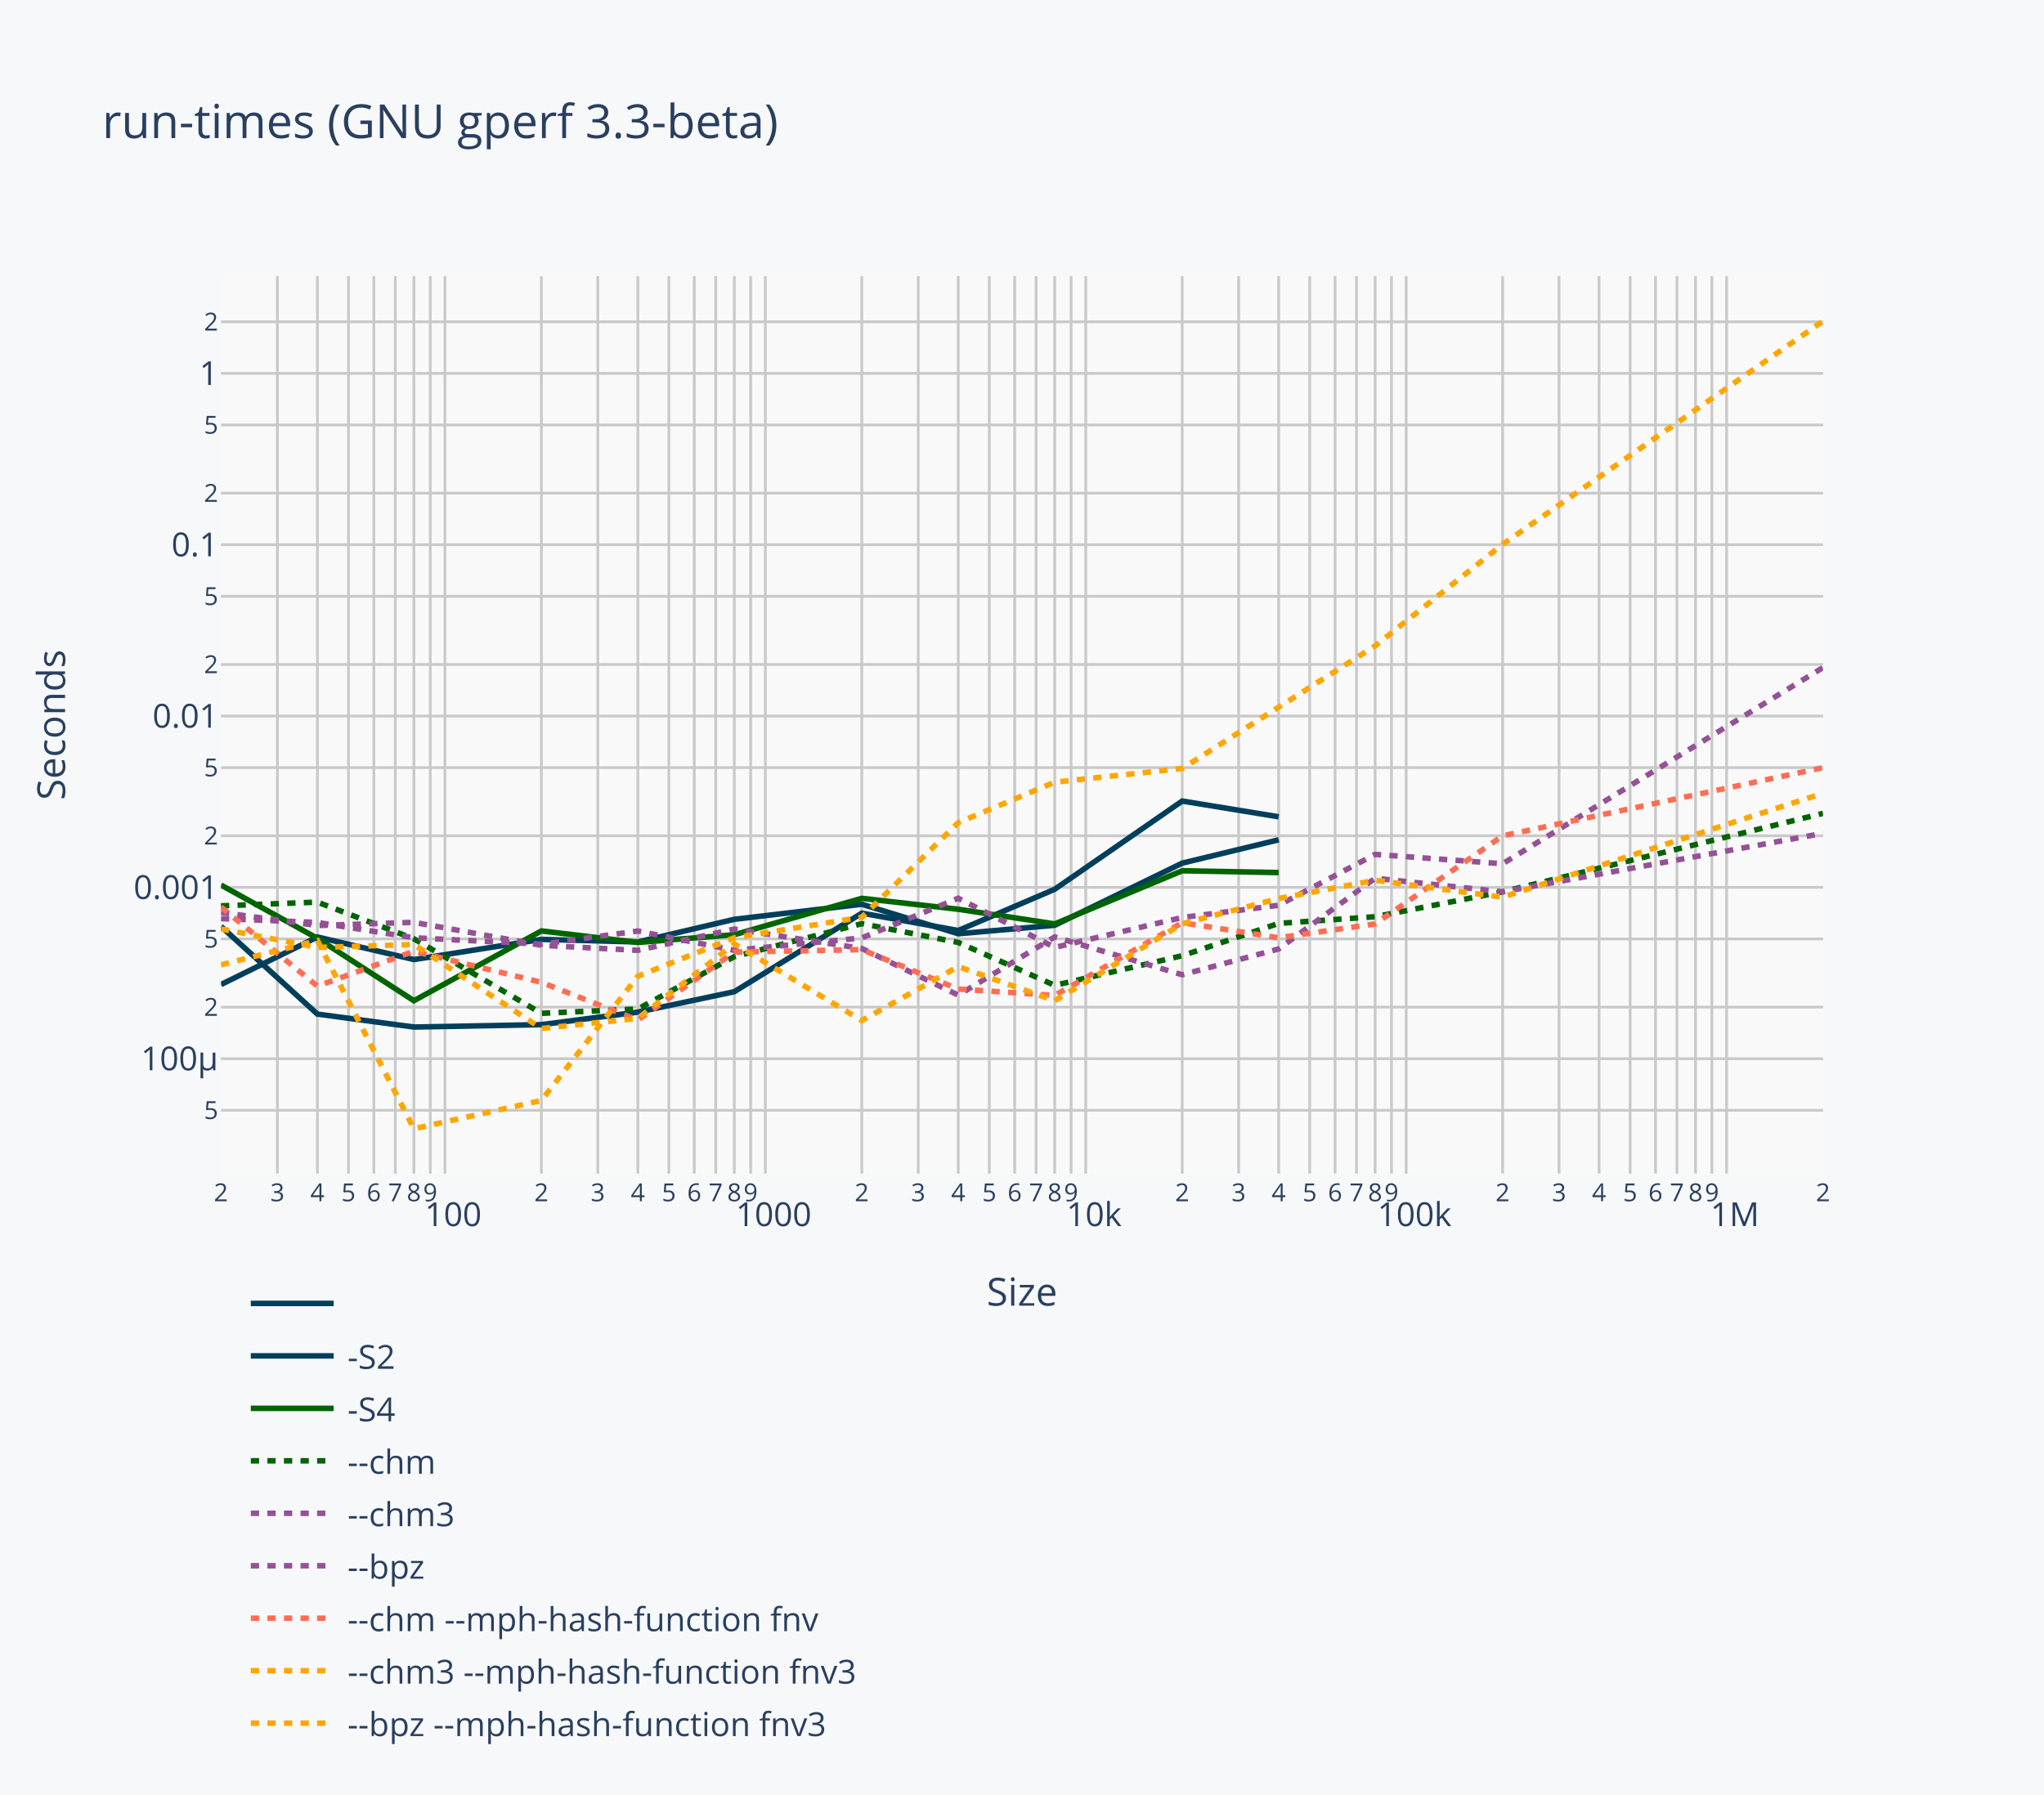
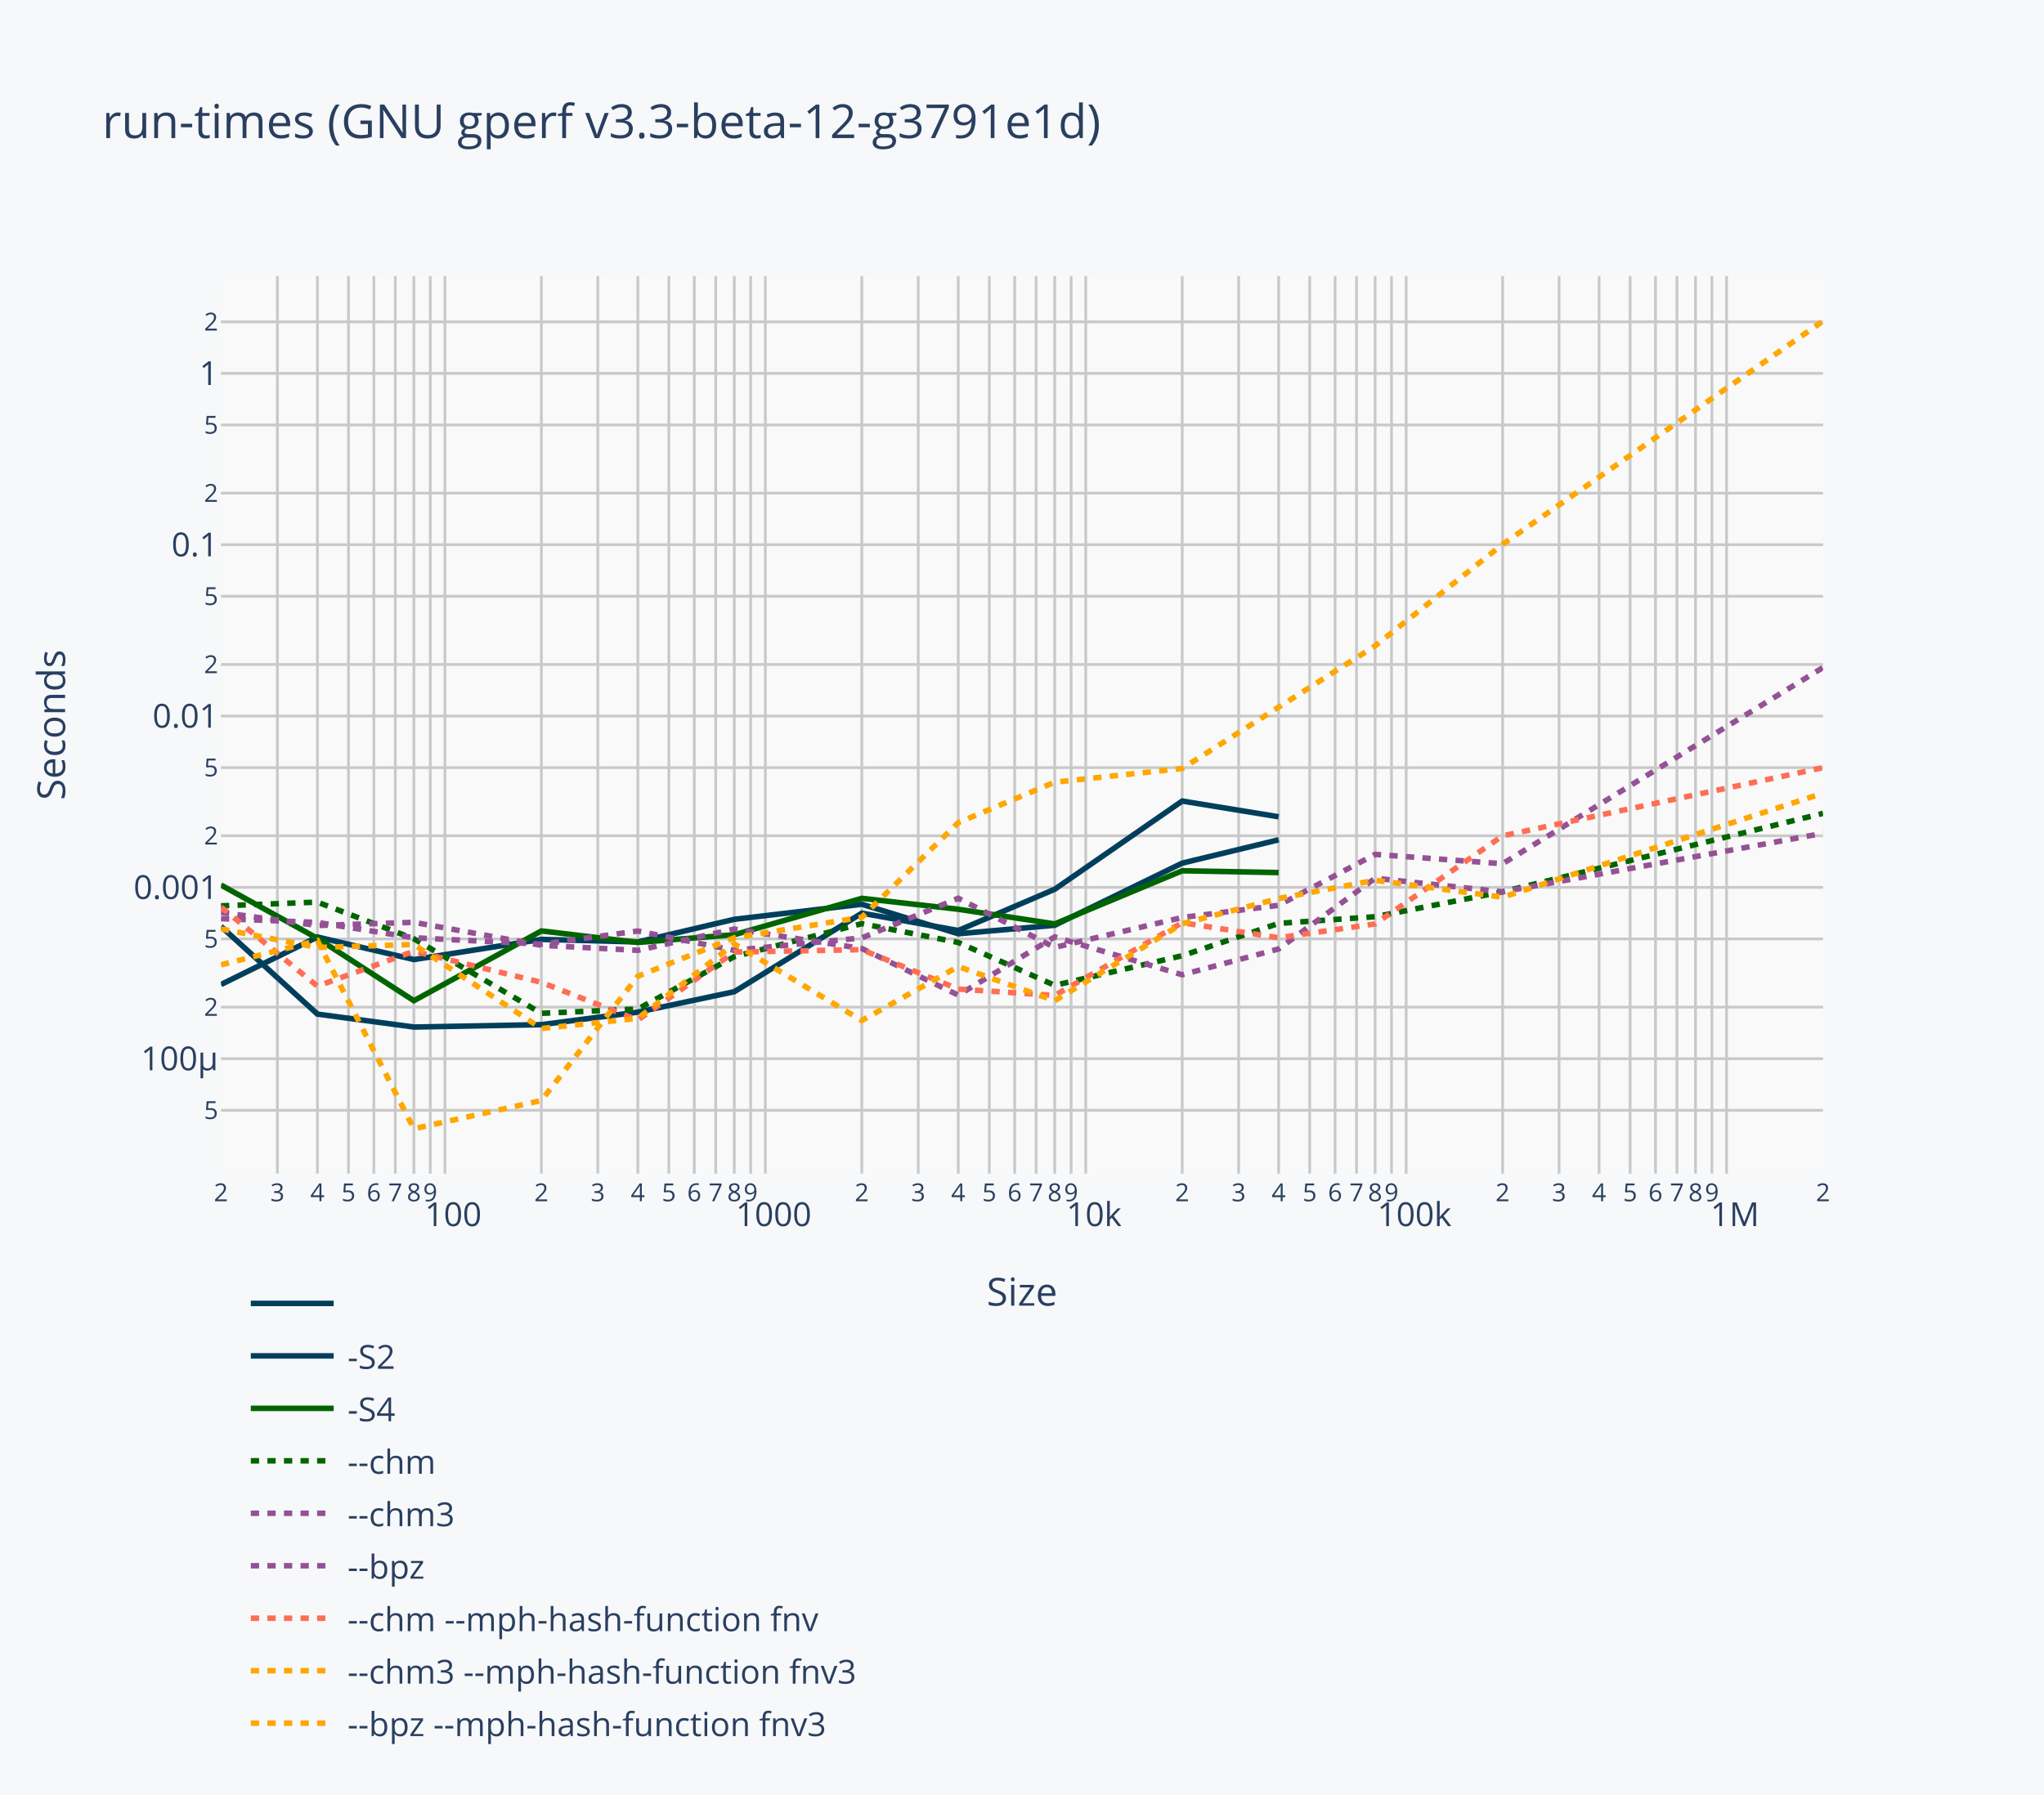
<svg xmlns="http://www.w3.org/2000/svg" class="main-svg" width="740" height="650" style="" viewBox="0 0 740 650">
  <rect x="0" y="0" width="740" height="650" style="fill: rgb(246, 248, 250); fill-opacity: 1;" />
-   <defs id="defs-1e4bac">
+   <defs id="defs-80cc2e">
    <g class="clips">
-       <clipPath id="clip1e4bacxyplot" class="plotclip">
+       <clipPath id="clip80cc2exyplot" class="plotclip">
        <rect width="580" height="325" />
      </clipPath>
-       <clipPath class="axesclip" id="clip1e4bacx">
+       <clipPath class="axesclip" id="clip80cc2ex">
        <rect x="80" y="0" width="580" height="650" />
      </clipPath>
-       <clipPath class="axesclip" id="clip1e4bacy">
+       <clipPath class="axesclip" id="clip80cc2ey">
        <rect x="0" y="100" width="740" height="325" />
      </clipPath>
-       <clipPath class="axesclip" id="clip1e4bacxy">
+       <clipPath class="axesclip" id="clip80cc2exy">
        <rect x="80" y="100" width="580" height="325" />
      </clipPath>
    </g>
    <g class="gradients" />
    <g class="patterns" />
  </defs>
  <g class="bglayer">
    <rect class="bg" x="80" y="100" width="580" height="325" style="fill: rgb(249, 249, 249); fill-opacity: 1; stroke-width: 0;" />
  </g>
  <g class="layer-below">
    <g class="imagelayer" />
    <g class="shapelayer" />
  </g>
  <g class="cartesianlayer">
    <g class="subplot xy">
      <g class="layer-subplot">
        <g class="shapelayer" />
        <g class="imagelayer" />
      </g>
      <g class="gridlayer">
        <g class="x">
          <path class="xgrid crisp" transform="translate(100.43,0)" d="M0,100v325" style="stroke: rgb(201, 201, 201); stroke-opacity: 1; stroke-width: 1px;" />
          <path class="xgrid crisp" transform="translate(114.92,0)" d="M0,100v325" style="stroke: rgb(201, 201, 201); stroke-opacity: 1; stroke-width: 1px;" />
          <path class="xgrid crisp" transform="translate(126.16,0)" d="M0,100v325" style="stroke: rgb(201, 201, 201); stroke-opacity: 1; stroke-width: 1px;" />
          <path class="xgrid crisp" transform="translate(135.35,0)" d="M0,100v325" style="stroke: rgb(201, 201, 201); stroke-opacity: 1; stroke-width: 1px;" />
          <path class="xgrid crisp" transform="translate(143.11,0)" d="M0,100v325" style="stroke: rgb(201, 201, 201); stroke-opacity: 1; stroke-width: 1px;" />
          <path class="xgrid crisp" transform="translate(149.84,0)" d="M0,100v325" style="stroke: rgb(201, 201, 201); stroke-opacity: 1; stroke-width: 1px;" />
          <path class="xgrid crisp" transform="translate(155.77,0)" d="M0,100v325" style="stroke: rgb(201, 201, 201); stroke-opacity: 1; stroke-width: 1px;" />
          <path class="xgrid crisp" transform="translate(161.08,0)" d="M0,100v325" style="stroke: rgb(201, 201, 201); stroke-opacity: 1; stroke-width: 1px;" />
          <path class="xgrid crisp" transform="translate(196,0)" d="M0,100v325" style="stroke: rgb(201, 201, 201); stroke-opacity: 1; stroke-width: 1px;" />
          <path class="xgrid crisp" transform="translate(216.43,0)" d="M0,100v325" style="stroke: rgb(201, 201, 201); stroke-opacity: 1; stroke-width: 1px;" />
          <path class="xgrid crisp" transform="translate(230.92,0)" d="M0,100v325" style="stroke: rgb(201, 201, 201); stroke-opacity: 1; stroke-width: 1px;" />
          <path class="xgrid crisp" transform="translate(242.16,0)" d="M0,100v325" style="stroke: rgb(201, 201, 201); stroke-opacity: 1; stroke-width: 1px;" />
          <path class="xgrid crisp" transform="translate(251.35,0)" d="M0,100v325" style="stroke: rgb(201, 201, 201); stroke-opacity: 1; stroke-width: 1px;" />
          <path class="xgrid crisp" transform="translate(259.11,0)" d="M0,100v325" style="stroke: rgb(201, 201, 201); stroke-opacity: 1; stroke-width: 1px;" />
          <path class="xgrid crisp" transform="translate(265.84,0)" d="M0,100v325" style="stroke: rgb(201, 201, 201); stroke-opacity: 1; stroke-width: 1px;" />
          <path class="xgrid crisp" transform="translate(271.77,0)" d="M0,100v325" style="stroke: rgb(201, 201, 201); stroke-opacity: 1; stroke-width: 1px;" />
          <path class="xgrid crisp" transform="translate(277.08,0)" d="M0,100v325" style="stroke: rgb(201, 201, 201); stroke-opacity: 1; stroke-width: 1px;" />
          <path class="xgrid crisp" transform="translate(312,0)" d="M0,100v325" style="stroke: rgb(201, 201, 201); stroke-opacity: 1; stroke-width: 1px;" />
          <path class="xgrid crisp" transform="translate(332.43,0)" d="M0,100v325" style="stroke: rgb(201, 201, 201); stroke-opacity: 1; stroke-width: 1px;" />
          <path class="xgrid crisp" transform="translate(346.92,0)" d="M0,100v325" style="stroke: rgb(201, 201, 201); stroke-opacity: 1; stroke-width: 1px;" />
          <path class="xgrid crisp" transform="translate(358.16,0)" d="M0,100v325" style="stroke: rgb(201, 201, 201); stroke-opacity: 1; stroke-width: 1px;" />
          <path class="xgrid crisp" transform="translate(367.35,0)" d="M0,100v325" style="stroke: rgb(201, 201, 201); stroke-opacity: 1; stroke-width: 1px;" />
          <path class="xgrid crisp" transform="translate(375.11,0)" d="M0,100v325" style="stroke: rgb(201, 201, 201); stroke-opacity: 1; stroke-width: 1px;" />
          <path class="xgrid crisp" transform="translate(381.84,0)" d="M0,100v325" style="stroke: rgb(201, 201, 201); stroke-opacity: 1; stroke-width: 1px;" />
          <path class="xgrid crisp" transform="translate(387.77,0)" d="M0,100v325" style="stroke: rgb(201, 201, 201); stroke-opacity: 1; stroke-width: 1px;" />
          <path class="xgrid crisp" transform="translate(393.08,0)" d="M0,100v325" style="stroke: rgb(201, 201, 201); stroke-opacity: 1; stroke-width: 1px;" />
          <path class="xgrid crisp" transform="translate(428,0)" d="M0,100v325" style="stroke: rgb(201, 201, 201); stroke-opacity: 1; stroke-width: 1px;" />
          <path class="xgrid crisp" transform="translate(448.43,0)" d="M0,100v325" style="stroke: rgb(201, 201, 201); stroke-opacity: 1; stroke-width: 1px;" />
          <path class="xgrid crisp" transform="translate(462.92,0)" d="M0,100v325" style="stroke: rgb(201, 201, 201); stroke-opacity: 1; stroke-width: 1px;" />
          <path class="xgrid crisp" transform="translate(474.16,0)" d="M0,100v325" style="stroke: rgb(201, 201, 201); stroke-opacity: 1; stroke-width: 1px;" />
          <path class="xgrid crisp" transform="translate(483.35,0)" d="M0,100v325" style="stroke: rgb(201, 201, 201); stroke-opacity: 1; stroke-width: 1px;" />
          <path class="xgrid crisp" transform="translate(491.11,0)" d="M0,100v325" style="stroke: rgb(201, 201, 201); stroke-opacity: 1; stroke-width: 1px;" />
          <path class="xgrid crisp" transform="translate(497.84,0)" d="M0,100v325" style="stroke: rgb(201, 201, 201); stroke-opacity: 1; stroke-width: 1px;" />
          <path class="xgrid crisp" transform="translate(503.77,0)" d="M0,100v325" style="stroke: rgb(201, 201, 201); stroke-opacity: 1; stroke-width: 1px;" />
          <path class="xgrid crisp" transform="translate(509.08,0)" d="M0,100v325" style="stroke: rgb(201, 201, 201); stroke-opacity: 1; stroke-width: 1px;" />
          <path class="xgrid crisp" transform="translate(544,0)" d="M0,100v325" style="stroke: rgb(201, 201, 201); stroke-opacity: 1; stroke-width: 1px;" />
          <path class="xgrid crisp" transform="translate(564.43,0)" d="M0,100v325" style="stroke: rgb(201, 201, 201); stroke-opacity: 1; stroke-width: 1px;" />
          <path class="xgrid crisp" transform="translate(578.92,0)" d="M0,100v325" style="stroke: rgb(201, 201, 201); stroke-opacity: 1; stroke-width: 1px;" />
          <path class="xgrid crisp" transform="translate(590.16,0)" d="M0,100v325" style="stroke: rgb(201, 201, 201); stroke-opacity: 1; stroke-width: 1px;" />
          <path class="xgrid crisp" transform="translate(599.35,0)" d="M0,100v325" style="stroke: rgb(201, 201, 201); stroke-opacity: 1; stroke-width: 1px;" />
          <path class="xgrid crisp" transform="translate(607.11,0)" d="M0,100v325" style="stroke: rgb(201, 201, 201); stroke-opacity: 1; stroke-width: 1px;" />
          <path class="xgrid crisp" transform="translate(613.84,0)" d="M0,100v325" style="stroke: rgb(201, 201, 201); stroke-opacity: 1; stroke-width: 1px;" />
          <path class="xgrid crisp" transform="translate(619.77,0)" d="M0,100v325" style="stroke: rgb(201, 201, 201); stroke-opacity: 1; stroke-width: 1px;" />
          <path class="xgrid crisp" transform="translate(625.08,0)" d="M0,100v325" style="stroke: rgb(201, 201, 201); stroke-opacity: 1; stroke-width: 1px;" />
        </g>
        <g class="y">
          <path class="ygrid crisp" transform="translate(0,402.06)" d="M80,0h580" style="stroke: rgb(201, 201, 201); stroke-opacity: 1; stroke-width: 1px;" />
          <path class="ygrid crisp" transform="translate(0,383.38)" d="M80,0h580" style="stroke: rgb(201, 201, 201); stroke-opacity: 1; stroke-width: 1px;" />
          <path class="ygrid crisp" transform="translate(0,364.7)" d="M80,0h580" style="stroke: rgb(201, 201, 201); stroke-opacity: 1; stroke-width: 1px;" />
          <path class="ygrid crisp" transform="translate(0,340.01)" d="M80,0h580" style="stroke: rgb(201, 201, 201); stroke-opacity: 1; stroke-width: 1px;" />
          <path class="ygrid crisp" transform="translate(0,321.34)" d="M80,0h580" style="stroke: rgb(201, 201, 201); stroke-opacity: 1; stroke-width: 1px;" />
          <path class="ygrid crisp" transform="translate(0,302.66)" d="M80,0h580" style="stroke: rgb(201, 201, 201); stroke-opacity: 1; stroke-width: 1px;" />
          <path class="ygrid crisp" transform="translate(0,277.97)" d="M80,0h580" style="stroke: rgb(201, 201, 201); stroke-opacity: 1; stroke-width: 1px;" />
          <path class="ygrid crisp" transform="translate(0,259.3)" d="M80,0h580" style="stroke: rgb(201, 201, 201); stroke-opacity: 1; stroke-width: 1px;" />
          <path class="ygrid crisp" transform="translate(0,240.62)" d="M80,0h580" style="stroke: rgb(201, 201, 201); stroke-opacity: 1; stroke-width: 1px;" />
          <path class="ygrid crisp" transform="translate(0,215.93)" d="M80,0h580" style="stroke: rgb(201, 201, 201); stroke-opacity: 1; stroke-width: 1px;" />
          <path class="ygrid crisp" transform="translate(0,197.25)" d="M80,0h580" style="stroke: rgb(201, 201, 201); stroke-opacity: 1; stroke-width: 1px;" />
          <path class="ygrid crisp" transform="translate(0,178.58)" d="M80,0h580" style="stroke: rgb(201, 201, 201); stroke-opacity: 1; stroke-width: 1px;" />
          <path class="ygrid crisp" transform="translate(0,153.89)" d="M80,0h580" style="stroke: rgb(201, 201, 201); stroke-opacity: 1; stroke-width: 1px;" />
          <path class="ygrid crisp" transform="translate(0,135.21)" d="M80,0h580" style="stroke: rgb(201, 201, 201); stroke-opacity: 1; stroke-width: 1px;" />
          <path class="ygrid crisp" transform="translate(0,116.54)" d="M80,0h580" style="stroke: rgb(201, 201, 201); stroke-opacity: 1; stroke-width: 1px;" />
        </g>
      </g>
      <g class="zerolinelayer" />
      <path class="xlines-below" />
      <path class="ylines-below" />
      <g class="overlines-below" />
      <g class="xaxislayer-below" />
      <g class="yaxislayer-below" />
      <g class="overaxes-below" />
-       <g class="plot" transform="translate(80,100)" clip-path="url(#clip1e4bacxyplot)">
+       <g class="plot" transform="translate(80,100)" clip-path="url(#clip80cc2exyplot)">
        <g class="scatterlayer mlayer">
-           <g class="trace scatter tracef12c63" style="stroke-miterlimit: 2; opacity: 1;">
+           <g class="trace scatter trace2a43d2" style="stroke-miterlimit: 2; opacity: 1;">
            <g class="fills" />
            <g class="errorbars" />
            <g class="lines">
              <path class="js-line" d="M0,235.46L34.92,267.24L69.84,271.92L116,271.05L150.92,266.51L185.84,259.12L232,230.68L266.92,236.96L301.84,222.02L348,190.08L382.92,195.78" style="vector-effect: non-scaling-stroke; fill: none; stroke: rgb(0, 63, 92); stroke-opacity: 1; stroke-width: 2px; opacity: 1;" />
            </g>
            <g class="points" />
            <g class="text" />
          </g>
-           <g class="trace scatter traceb7f8bc" style="stroke-miterlimit: 2; opacity: 1;">
+           <g class="trace scatter trace3eb317" style="stroke-miterlimit: 2; opacity: 1;">
            <g class="fills" />
            <g class="errorbars" />
            <g class="lines">
              <path class="js-line" d="M0,256.52L34.92,239.32L69.84,247.48L116,240.18L150.92,241.11L185.84,232.9L232,227.45L266.92,238.14L301.84,235.06L348,212.56L382.92,204.11" style="vector-effect: non-scaling-stroke; fill: none; stroke: rgb(0, 63, 92); stroke-opacity: 1; stroke-width: 2px; opacity: 1;" />
            </g>
            <g class="points" />
            <g class="text" />
          </g>
-           <g class="trace scatter tracec28a4d" style="stroke-miterlimit: 2; opacity: 1;">
+           <g class="trace scatter tracee6a338" style="stroke-miterlimit: 2; opacity: 1;">
            <g class="fills" />
            <g class="errorbars" />
            <g class="lines">
              <path class="js-line" d="M0,220.49L34.92,239.8L69.84,262.38L116,237.11L150.92,241.28L185.84,238.49L232,225.31L266.92,229.27L301.84,234.57L348,215.33L382.92,215.98" style="vector-effect: non-scaling-stroke; fill: none; stroke: rgb(0, 100, 0); stroke-opacity: 1; stroke-width: 2px; opacity: 1;" />
            </g>
            <g class="points" />
            <g class="text" />
          </g>
-           <g class="trace scatter trace565463" style="stroke-miterlimit: 2; opacity: 1;">
+           <g class="trace scatter traceba67fc" style="stroke-miterlimit: 2; opacity: 1;">
            <g class="fills" />
            <g class="errorbars" />
            <g class="lines">
              <path class="js-line" d="M0,228.03L34.92,226.68L69.84,239.96L116,266.95L150.92,265.38L185.84,246.43L232,234.48L266.92,241.28L301.84,256.82L348,246.09L382.92,234.39L417.84,231.97L464,222.95L580,194.54" style="vector-effect: non-scaling-stroke; fill: none; stroke: rgb(0, 100, 0); stroke-opacity: 1; stroke-width: 2px; opacity: 1; stroke-dasharray: 3px, 3px;" />
            </g>
            <g class="points" />
            <g class="text" />
          </g>
-           <g class="trace scatter trace4c77f7" style="stroke-miterlimit: 2; opacity: 1;">
+           <g class="trace scatter traceb1828e" style="stroke-miterlimit: 2; opacity: 1;">
            <g class="fills" />
            <g class="errorbars" />
            <g class="lines">
              <path class="js-line" d="M0,230.41L34.92,235.15L69.84,234L116,242.32L150.92,244.14L185.84,236.44L232,243.46L266.92,260.36L301.84,239.27L348,252.98L382.92,243.64L417.84,218.02L464,222.95L580,201.77" style="vector-effect: non-scaling-stroke; fill: none; stroke: rgb(149, 81, 150); stroke-opacity: 1; stroke-width: 2px; opacity: 1; stroke-dasharray: 3px, 3px;" />
            </g>
            <g class="points" />
            <g class="text" />
          </g>
-           <g class="trace scatter trace0840b0" style="stroke-miterlimit: 2; opacity: 1;">
+           <g class="trace scatter trace48ba2e" style="stroke-miterlimit: 2; opacity: 1;">
            <g class="fills" />
            <g class="errorbars" />
            <g class="lines">
              <path class="js-line" d="M0,232.66L34.92,234.04L69.84,239.59L116,241.91L150.92,237.15L185.84,244.14L232,239.64L266.92,225.28L301.84,243.09L348,232.25L382.92,227.83L417.84,209.39L464,212.78L580,141.73" style="vector-effect: non-scaling-stroke; fill: none; stroke: rgb(149, 81, 150); stroke-opacity: 1; stroke-width: 2px; opacity: 1; stroke-dasharray: 3px, 3px;" />
            </g>
            <g class="points" />
            <g class="text" />
          </g>
-           <g class="trace scatter trace066ac6" style="stroke-miterlimit: 2; opacity: 1;">
+           <g class="trace scatter trace027692" style="stroke-miterlimit: 2; opacity: 1;">
            <g class="fills" />
            <g class="errorbars" />
            <g class="lines">
              <path class="js-line" d="M0,228.45L34.92,257.12L69.84,244.46L116,255.73L150.92,269.4L185.84,244.78L232,243.89L266.92,258.16L301.84,260.47L348,234.13L382.92,239.59L417.84,234.57L464,202.67L580,177.98" style="vector-effect: non-scaling-stroke; fill: none; stroke: rgb(255, 110, 84); stroke-opacity: 1; stroke-width: 2px; opacity: 1; stroke-dasharray: 3px, 3px;" />
            </g>
            <g class="points" />
            <g class="text" />
          </g>
-           <g class="trace scatter trace61b746" style="stroke-miterlimit: 2; opacity: 1;">
+           <g class="trace scatter traced6b104" style="stroke-miterlimit: 2; opacity: 1;">
            <g class="fills" />
            <g class="errorbars" />
            <g class="lines">
              <path class="js-line" d="M0,236.39L34.92,243.09L69.84,242.03L116,272.45L150.92,268.77L185.84,241.8L232,269.56L266.92,250.01L301.84,262.38L348,234.52L382.92,225.37L417.84,218.77L464,224.9L580,187.23" style="vector-effect: non-scaling-stroke; fill: none; stroke: rgb(255, 166, 0); stroke-opacity: 1; stroke-width: 2px; opacity: 1; stroke-dasharray: 3px, 3px;" />
            </g>
            <g class="points" />
            <g class="text" />
          </g>
-           <g class="trace scatter trace8eeb65" style="stroke-miterlimit: 2; opacity: 1;">
+           <g class="trace scatter tracee51e02" style="stroke-miterlimit: 2; opacity: 1;">
            <g class="fills" />
            <g class="errorbars" />
            <g class="lines">
              <path class="js-line" d="M0,249.39L34.92,240.61L69.84,308.75L116,298.52L150.92,253.51L185.84,239.59L232,232.17L266.92,197.9L301.84,183.25L348,178.29L382.92,156.07L417.84,133.89L464,97.1L580,16.25" style="vector-effect: non-scaling-stroke; fill: none; stroke: rgb(255, 166, 0); stroke-opacity: 1; stroke-width: 2px; opacity: 1; stroke-dasharray: 3px, 3px;" />
            </g>
            <g class="points" />
            <g class="text" />
          </g>
        </g>
      </g>
      <g class="overplot" />
      <path class="xlines-above crisp" d="M0,0" style="fill: none;" />
      <path class="ylines-above crisp" d="M0,0" style="fill: none;" />
      <g class="overlines-above" />
      <g class="xaxislayer-above">
        <g class="xtick">
          <text text-anchor="middle" x="0" y="435" transform="translate(80,0)" style="font-family: 'Open Sans', verdana, arial, sans-serif; font-size: 9px; fill: rgb(42, 63, 95); fill-opacity: 1; white-space: pre; opacity: 1;">2</text>
        </g>
        <g class="xtick">
          <text text-anchor="middle" x="0" y="435" style="font-family: 'Open Sans', verdana, arial, sans-serif; font-size: 9px; fill: rgb(42, 63, 95); fill-opacity: 1; white-space: pre; opacity: 1;" transform="translate(100.43,0)">3</text>
        </g>
        <g class="xtick">
          <text text-anchor="middle" x="0" y="435" style="font-family: 'Open Sans', verdana, arial, sans-serif; font-size: 9px; fill: rgb(42, 63, 95); fill-opacity: 1; white-space: pre; opacity: 1;" transform="translate(114.92,0)">4</text>
        </g>
        <g class="xtick">
          <text text-anchor="middle" x="0" y="435" style="font-family: 'Open Sans', verdana, arial, sans-serif; font-size: 9px; fill: rgb(42, 63, 95); fill-opacity: 1; white-space: pre; opacity: 1;" transform="translate(126.16,0)">5</text>
        </g>
        <g class="xtick">
          <text text-anchor="middle" x="0" y="435" style="font-family: 'Open Sans', verdana, arial, sans-serif; font-size: 9px; fill: rgb(42, 63, 95); fill-opacity: 1; white-space: pre; opacity: 1;" transform="translate(135.35,0)">6</text>
        </g>
        <g class="xtick">
          <text text-anchor="middle" x="0" y="435" style="font-family: 'Open Sans', verdana, arial, sans-serif; font-size: 9px; fill: rgb(42, 63, 95); fill-opacity: 1; white-space: pre; opacity: 1;" transform="translate(143.11,0)">7</text>
        </g>
        <g class="xtick">
          <text text-anchor="middle" x="0" y="435" style="font-family: 'Open Sans', verdana, arial, sans-serif; font-size: 9px; fill: rgb(42, 63, 95); fill-opacity: 1; white-space: pre; opacity: 1;" transform="translate(149.84,0)">8</text>
        </g>
        <g class="xtick">
          <text text-anchor="middle" x="0" y="435" style="font-family: 'Open Sans', verdana, arial, sans-serif; font-size: 9px; fill: rgb(42, 63, 95); fill-opacity: 1; white-space: pre; opacity: 1;" transform="translate(155.77,0)">9</text>
        </g>
        <g class="xtick">
          <text text-anchor="middle" x="3" y="444" style="font-family: 'Open Sans', verdana, arial, sans-serif; font-size: 12px; fill: rgb(42, 63, 95); fill-opacity: 1; white-space: pre; opacity: 1;" transform="translate(161.08,0)">100</text>
        </g>
        <g class="xtick">
          <text text-anchor="middle" x="0" y="435" style="font-family: 'Open Sans', verdana, arial, sans-serif; font-size: 9px; fill: rgb(42, 63, 95); fill-opacity: 1; white-space: pre; opacity: 1;" transform="translate(196,0)">2</text>
        </g>
        <g class="xtick">
          <text text-anchor="middle" x="0" y="435" style="font-family: 'Open Sans', verdana, arial, sans-serif; font-size: 9px; fill: rgb(42, 63, 95); fill-opacity: 1; white-space: pre; opacity: 1;" transform="translate(216.43,0)">3</text>
        </g>
        <g class="xtick">
          <text text-anchor="middle" x="0" y="435" style="font-family: 'Open Sans', verdana, arial, sans-serif; font-size: 9px; fill: rgb(42, 63, 95); fill-opacity: 1; white-space: pre; opacity: 1;" transform="translate(230.92,0)">4</text>
        </g>
        <g class="xtick">
          <text text-anchor="middle" x="0" y="435" style="font-family: 'Open Sans', verdana, arial, sans-serif; font-size: 9px; fill: rgb(42, 63, 95); fill-opacity: 1; white-space: pre; opacity: 1;" transform="translate(242.16,0)">5</text>
        </g>
        <g class="xtick">
          <text text-anchor="middle" x="0" y="435" style="font-family: 'Open Sans', verdana, arial, sans-serif; font-size: 9px; fill: rgb(42, 63, 95); fill-opacity: 1; white-space: pre; opacity: 1;" transform="translate(251.35,0)">6</text>
        </g>
        <g class="xtick">
          <text text-anchor="middle" x="0" y="435" style="font-family: 'Open Sans', verdana, arial, sans-serif; font-size: 9px; fill: rgb(42, 63, 95); fill-opacity: 1; white-space: pre; opacity: 1;" transform="translate(259.11,0)">7</text>
        </g>
        <g class="xtick">
          <text text-anchor="middle" x="0" y="435" style="font-family: 'Open Sans', verdana, arial, sans-serif; font-size: 9px; fill: rgb(42, 63, 95); fill-opacity: 1; white-space: pre; opacity: 1;" transform="translate(265.84,0)">8</text>
        </g>
        <g class="xtick">
          <text text-anchor="middle" x="0" y="435" style="font-family: 'Open Sans', verdana, arial, sans-serif; font-size: 9px; fill: rgb(42, 63, 95); fill-opacity: 1; white-space: pre; opacity: 1;" transform="translate(271.77,0)">9</text>
        </g>
        <g class="xtick">
          <text text-anchor="middle" x="3" y="444" style="font-family: 'Open Sans', verdana, arial, sans-serif; font-size: 12px; fill: rgb(42, 63, 95); fill-opacity: 1; white-space: pre; opacity: 1;" transform="translate(277.08,0)">1000</text>
        </g>
        <g class="xtick">
          <text text-anchor="middle" x="0" y="435" style="font-family: 'Open Sans', verdana, arial, sans-serif; font-size: 9px; fill: rgb(42, 63, 95); fill-opacity: 1; white-space: pre; opacity: 1;" transform="translate(312,0)">2</text>
        </g>
        <g class="xtick">
          <text text-anchor="middle" x="0" y="435" style="font-family: 'Open Sans', verdana, arial, sans-serif; font-size: 9px; fill: rgb(42, 63, 95); fill-opacity: 1; white-space: pre; opacity: 1;" transform="translate(332.43,0)">3</text>
        </g>
        <g class="xtick">
          <text text-anchor="middle" x="0" y="435" style="font-family: 'Open Sans', verdana, arial, sans-serif; font-size: 9px; fill: rgb(42, 63, 95); fill-opacity: 1; white-space: pre; opacity: 1;" transform="translate(346.92,0)">4</text>
        </g>
        <g class="xtick">
          <text text-anchor="middle" x="0" y="435" style="font-family: 'Open Sans', verdana, arial, sans-serif; font-size: 9px; fill: rgb(42, 63, 95); fill-opacity: 1; white-space: pre; opacity: 1;" transform="translate(358.16,0)">5</text>
        </g>
        <g class="xtick">
          <text text-anchor="middle" x="0" y="435" style="font-family: 'Open Sans', verdana, arial, sans-serif; font-size: 9px; fill: rgb(42, 63, 95); fill-opacity: 1; white-space: pre; opacity: 1;" transform="translate(367.35,0)">6</text>
        </g>
        <g class="xtick">
          <text text-anchor="middle" x="0" y="435" style="font-family: 'Open Sans', verdana, arial, sans-serif; font-size: 9px; fill: rgb(42, 63, 95); fill-opacity: 1; white-space: pre; opacity: 1;" transform="translate(375.11,0)">7</text>
        </g>
        <g class="xtick">
          <text text-anchor="middle" x="0" y="435" style="font-family: 'Open Sans', verdana, arial, sans-serif; font-size: 9px; fill: rgb(42, 63, 95); fill-opacity: 1; white-space: pre; opacity: 1;" transform="translate(381.84,0)">8</text>
        </g>
        <g class="xtick">
          <text text-anchor="middle" x="0" y="435" style="font-family: 'Open Sans', verdana, arial, sans-serif; font-size: 9px; fill: rgb(42, 63, 95); fill-opacity: 1; white-space: pre; opacity: 1;" transform="translate(387.77,0)">9</text>
        </g>
        <g class="xtick">
          <text text-anchor="middle" x="3" y="444" style="font-family: 'Open Sans', verdana, arial, sans-serif; font-size: 12px; fill: rgb(42, 63, 95); fill-opacity: 1; white-space: pre; opacity: 1;" transform="translate(393.08,0)">10k</text>
        </g>
        <g class="xtick">
          <text text-anchor="middle" x="0" y="435" style="font-family: 'Open Sans', verdana, arial, sans-serif; font-size: 9px; fill: rgb(42, 63, 95); fill-opacity: 1; white-space: pre; opacity: 1;" transform="translate(428,0)">2</text>
        </g>
        <g class="xtick">
          <text text-anchor="middle" x="0" y="435" style="font-family: 'Open Sans', verdana, arial, sans-serif; font-size: 9px; fill: rgb(42, 63, 95); fill-opacity: 1; white-space: pre; opacity: 1;" transform="translate(448.43,0)">3</text>
        </g>
        <g class="xtick">
          <text text-anchor="middle" x="0" y="435" style="font-family: 'Open Sans', verdana, arial, sans-serif; font-size: 9px; fill: rgb(42, 63, 95); fill-opacity: 1; white-space: pre; opacity: 1;" transform="translate(462.92,0)">4</text>
        </g>
        <g class="xtick">
          <text text-anchor="middle" x="0" y="435" style="font-family: 'Open Sans', verdana, arial, sans-serif; font-size: 9px; fill: rgb(42, 63, 95); fill-opacity: 1; white-space: pre; opacity: 1;" transform="translate(474.16,0)">5</text>
        </g>
        <g class="xtick">
          <text text-anchor="middle" x="0" y="435" style="font-family: 'Open Sans', verdana, arial, sans-serif; font-size: 9px; fill: rgb(42, 63, 95); fill-opacity: 1; white-space: pre; opacity: 1;" transform="translate(483.35,0)">6</text>
        </g>
        <g class="xtick">
          <text text-anchor="middle" x="0" y="435" style="font-family: 'Open Sans', verdana, arial, sans-serif; font-size: 9px; fill: rgb(42, 63, 95); fill-opacity: 1; white-space: pre; opacity: 1;" transform="translate(491.11,0)">7</text>
        </g>
        <g class="xtick">
          <text text-anchor="middle" x="0" y="435" style="font-family: 'Open Sans', verdana, arial, sans-serif; font-size: 9px; fill: rgb(42, 63, 95); fill-opacity: 1; white-space: pre; opacity: 1;" transform="translate(497.84,0)">8</text>
        </g>
        <g class="xtick">
          <text text-anchor="middle" x="0" y="435" style="font-family: 'Open Sans', verdana, arial, sans-serif; font-size: 9px; fill: rgb(42, 63, 95); fill-opacity: 1; white-space: pre; opacity: 1;" transform="translate(503.77,0)">9</text>
        </g>
        <g class="xtick">
          <text text-anchor="middle" x="3" y="444" style="font-family: 'Open Sans', verdana, arial, sans-serif; font-size: 12px; fill: rgb(42, 63, 95); fill-opacity: 1; white-space: pre; opacity: 1;" transform="translate(509.08,0)">100k</text>
        </g>
        <g class="xtick">
          <text text-anchor="middle" x="0" y="435" style="font-family: 'Open Sans', verdana, arial, sans-serif; font-size: 9px; fill: rgb(42, 63, 95); fill-opacity: 1; white-space: pre; opacity: 1;" transform="translate(544,0)">2</text>
        </g>
        <g class="xtick">
          <text text-anchor="middle" x="0" y="435" style="font-family: 'Open Sans', verdana, arial, sans-serif; font-size: 9px; fill: rgb(42, 63, 95); fill-opacity: 1; white-space: pre; opacity: 1;" transform="translate(564.43,0)">3</text>
        </g>
        <g class="xtick">
          <text text-anchor="middle" x="0" y="435" style="font-family: 'Open Sans', verdana, arial, sans-serif; font-size: 9px; fill: rgb(42, 63, 95); fill-opacity: 1; white-space: pre; opacity: 1;" transform="translate(578.92,0)">4</text>
        </g>
        <g class="xtick">
          <text text-anchor="middle" x="0" y="435" style="font-family: 'Open Sans', verdana, arial, sans-serif; font-size: 9px; fill: rgb(42, 63, 95); fill-opacity: 1; white-space: pre; opacity: 1;" transform="translate(590.16,0)">5</text>
        </g>
        <g class="xtick">
          <text text-anchor="middle" x="0" y="435" style="font-family: 'Open Sans', verdana, arial, sans-serif; font-size: 9px; fill: rgb(42, 63, 95); fill-opacity: 1; white-space: pre; opacity: 1;" transform="translate(599.35,0)">6</text>
        </g>
        <g class="xtick">
          <text text-anchor="middle" x="0" y="435" style="font-family: 'Open Sans', verdana, arial, sans-serif; font-size: 9px; fill: rgb(42, 63, 95); fill-opacity: 1; white-space: pre; opacity: 1;" transform="translate(607.11,0)">7</text>
        </g>
        <g class="xtick">
          <text text-anchor="middle" x="0" y="435" style="font-family: 'Open Sans', verdana, arial, sans-serif; font-size: 9px; fill: rgb(42, 63, 95); fill-opacity: 1; white-space: pre; opacity: 1;" transform="translate(613.84,0)">8</text>
        </g>
        <g class="xtick">
          <text text-anchor="middle" x="0" y="435" style="font-family: 'Open Sans', verdana, arial, sans-serif; font-size: 9px; fill: rgb(42, 63, 95); fill-opacity: 1; white-space: pre; opacity: 1;" transform="translate(619.77,0)">9</text>
        </g>
        <g class="xtick">
          <text text-anchor="middle" x="3" y="444" style="font-family: 'Open Sans', verdana, arial, sans-serif; font-size: 12px; fill: rgb(42, 63, 95); fill-opacity: 1; white-space: pre; opacity: 1;" transform="translate(625.08,0)">1M</text>
        </g>
        <g class="xtick">
          <text text-anchor="middle" x="0" y="435" style="font-family: 'Open Sans', verdana, arial, sans-serif; font-size: 9px; fill: rgb(42, 63, 95); fill-opacity: 1; white-space: pre; opacity: 1;" transform="translate(660,0)">2</text>
        </g>
      </g>
      <g class="yaxislayer-above">
        <g class="ytick">
          <text text-anchor="end" x="79" y="3.15" transform="translate(0,402.06)" style="font-family: 'Open Sans', verdana, arial, sans-serif; font-size: 9px; fill: rgb(42, 63, 95); fill-opacity: 1; white-space: pre; opacity: 1;">5</text>
        </g>
        <g class="ytick">
          <text text-anchor="end" x="79" y="4.2" style="font-family: 'Open Sans', verdana, arial, sans-serif; font-size: 12px; fill: rgb(42, 63, 95); fill-opacity: 1; white-space: pre; opacity: 1;" transform="translate(0,383.38)">100μ</text>
        </g>
        <g class="ytick">
          <text text-anchor="end" x="79" y="3.15" style="font-family: 'Open Sans', verdana, arial, sans-serif; font-size: 9px; fill: rgb(42, 63, 95); fill-opacity: 1; white-space: pre; opacity: 1;" transform="translate(0,364.7)">2</text>
        </g>
        <g class="ytick">
          <text text-anchor="end" x="79" y="3.15" style="font-family: 'Open Sans', verdana, arial, sans-serif; font-size: 9px; fill: rgb(42, 63, 95); fill-opacity: 1; white-space: pre; opacity: 1;" transform="translate(0,340.01)">5</text>
        </g>
        <g class="ytick">
          <text text-anchor="end" x="79" y="4.2" style="font-family: 'Open Sans', verdana, arial, sans-serif; font-size: 12px; fill: rgb(42, 63, 95); fill-opacity: 1; white-space: pre; opacity: 1;" transform="translate(0,321.34)">0.001</text>
        </g>
        <g class="ytick">
          <text text-anchor="end" x="79" y="3.15" style="font-family: 'Open Sans', verdana, arial, sans-serif; font-size: 9px; fill: rgb(42, 63, 95); fill-opacity: 1; white-space: pre; opacity: 1;" transform="translate(0,302.66)">2</text>
        </g>
        <g class="ytick">
          <text text-anchor="end" x="79" y="3.15" style="font-family: 'Open Sans', verdana, arial, sans-serif; font-size: 9px; fill: rgb(42, 63, 95); fill-opacity: 1; white-space: pre; opacity: 1;" transform="translate(0,277.97)">5</text>
        </g>
        <g class="ytick">
          <text text-anchor="end" x="79" y="4.2" style="font-family: 'Open Sans', verdana, arial, sans-serif; font-size: 12px; fill: rgb(42, 63, 95); fill-opacity: 1; white-space: pre; opacity: 1;" transform="translate(0,259.3)">0.01</text>
        </g>
        <g class="ytick">
          <text text-anchor="end" x="79" y="3.15" style="font-family: 'Open Sans', verdana, arial, sans-serif; font-size: 9px; fill: rgb(42, 63, 95); fill-opacity: 1; white-space: pre; opacity: 1;" transform="translate(0,240.62)">2</text>
        </g>
        <g class="ytick">
          <text text-anchor="end" x="79" y="3.15" style="font-family: 'Open Sans', verdana, arial, sans-serif; font-size: 9px; fill: rgb(42, 63, 95); fill-opacity: 1; white-space: pre; opacity: 1;" transform="translate(0,215.93)">5</text>
        </g>
        <g class="ytick">
          <text text-anchor="end" x="79" y="4.2" style="font-family: 'Open Sans', verdana, arial, sans-serif; font-size: 12px; fill: rgb(42, 63, 95); fill-opacity: 1; white-space: pre; opacity: 1;" transform="translate(0,197.25)">0.1</text>
        </g>
        <g class="ytick">
          <text text-anchor="end" x="79" y="3.15" style="font-family: 'Open Sans', verdana, arial, sans-serif; font-size: 9px; fill: rgb(42, 63, 95); fill-opacity: 1; white-space: pre; opacity: 1;" transform="translate(0,178.58)">2</text>
        </g>
        <g class="ytick">
          <text text-anchor="end" x="79" y="3.15" style="font-family: 'Open Sans', verdana, arial, sans-serif; font-size: 9px; fill: rgb(42, 63, 95); fill-opacity: 1; white-space: pre; opacity: 1;" transform="translate(0,153.89)">5</text>
        </g>
        <g class="ytick">
          <text text-anchor="end" x="79" y="4.2" style="font-family: 'Open Sans', verdana, arial, sans-serif; font-size: 12px; fill: rgb(42, 63, 95); fill-opacity: 1; white-space: pre; opacity: 1;" transform="translate(0,135.21)">1</text>
        </g>
        <g class="ytick">
          <text text-anchor="end" x="79" y="3.15" style="font-family: 'Open Sans', verdana, arial, sans-serif; font-size: 9px; fill: rgb(42, 63, 95); fill-opacity: 1; white-space: pre; opacity: 1;" transform="translate(0,116.54)">2</text>
        </g>
      </g>
      <g class="overaxes-above" />
    </g>
  </g>
  <g class="polarlayer" />
  <g class="smithlayer" />
  <g class="ternarylayer" />
  <g class="geolayer" />
  <g class="funnelarealayer" />
  <g class="pielayer" />
  <g class="iciclelayer" />
  <g class="treemaplayer" />
  <g class="sunburstlayer" />
  <g class="glimages" />
-   <defs id="topdefs-1e4bac">
+   <defs id="topdefs-80cc2e">
    <g class="clips" />
-     <clipPath id="legend1e4bac">
+     <clipPath id="legend80cc2e">
      <rect width="233" height="181" x="0" y="0" />
    </clipPath>
  </defs>
  <g class="layer-above">
    <g class="imagelayer" />
    <g class="shapelayer" />
  </g>
  <g class="infolayer">
    <g class="legend" pointer-events="all" transform="translate(85.8,457.5)">
      <rect class="bg" shape-rendering="crispEdges" width="233" height="181" x="0" y="0" style="stroke: rgb(68, 68, 68); stroke-opacity: 1; fill: rgb(246, 248, 250); fill-opacity: 1; stroke-width: 0px;" />
-       <g class="scrollbox" transform="" clip-path="url(#legend1e4bac)">
+       <g class="scrollbox" transform="" clip-path="url(#legend80cc2e)">
        <g class="groups">
          <g class="traces" transform="translate(0,14.5)" style="opacity: 1;">
            <text class="legendtext" text-anchor="start" x="40" y="4.68" style="font-family: 'Open Sans', verdana, arial, sans-serif; font-size: 12px; fill: rgb(42, 63, 95); fill-opacity: 1; white-space: pre;"> </text>
            <g class="layers" style="opacity: 1;">
              <g class="legendfill" />
              <g class="legendlines">
                <path class="js-line" d="M5,0h30" style="fill: none; stroke: rgb(0, 63, 92); stroke-opacity: 1; stroke-width: 2px;" />
              </g>
              <g class="legendsymbols">
                <g class="legendpoints" />
              </g>
            </g>
            <rect class="legendtoggle" x="0" y="-9.5" width="227.469" height="19" style="fill: rgb(0, 0, 0); fill-opacity: 0;" />
          </g>
          <g class="traces" transform="translate(0,33.5)" style="opacity: 1;">
            <text class="legendtext" text-anchor="start" x="40" y="4.68" style="font-family: 'Open Sans', verdana, arial, sans-serif; font-size: 12px; fill: rgb(42, 63, 95); fill-opacity: 1; white-space: pre;"> -S2</text>
            <g class="layers" style="opacity: 1;">
              <g class="legendfill" />
              <g class="legendlines">
                <path class="js-line" d="M5,0h30" style="fill: none; stroke: rgb(0, 63, 92); stroke-opacity: 1; stroke-width: 2px;" />
              </g>
              <g class="legendsymbols">
                <g class="legendpoints" />
              </g>
            </g>
            <rect class="legendtoggle" x="0" y="-9.5" width="227.469" height="19" style="fill: rgb(0, 0, 0); fill-opacity: 0;" />
          </g>
          <g class="traces" transform="translate(0,52.5)" style="opacity: 1;">
            <text class="legendtext" text-anchor="start" x="40" y="4.68" style="font-family: 'Open Sans', verdana, arial, sans-serif; font-size: 12px; fill: rgb(42, 63, 95); fill-opacity: 1; white-space: pre;"> -S4</text>
            <g class="layers" style="opacity: 1;">
              <g class="legendfill" />
              <g class="legendlines">
                <path class="js-line" d="M5,0h30" style="fill: none; stroke: rgb(0, 100, 0); stroke-opacity: 1; stroke-width: 2px;" />
              </g>
              <g class="legendsymbols">
                <g class="legendpoints" />
              </g>
            </g>
            <rect class="legendtoggle" x="0" y="-9.5" width="227.469" height="19" style="fill: rgb(0, 0, 0); fill-opacity: 0;" />
          </g>
          <g class="traces" transform="translate(0,71.5)" style="opacity: 1;">
            <text class="legendtext" text-anchor="start" x="40" y="4.68" style="font-family: 'Open Sans', verdana, arial, sans-serif; font-size: 12px; fill: rgb(42, 63, 95); fill-opacity: 1; white-space: pre;"> --chm</text>
            <g class="layers" style="opacity: 1;">
              <g class="legendfill" />
              <g class="legendlines">
                <path class="js-line" d="M5,0h30" style="fill: none; stroke: rgb(0, 100, 0); stroke-opacity: 1; stroke-dasharray: 3px, 3px; stroke-width: 2px;" />
              </g>
              <g class="legendsymbols">
                <g class="legendpoints" />
              </g>
            </g>
            <rect class="legendtoggle" x="0" y="-9.5" width="227.469" height="19" style="fill: rgb(0, 0, 0); fill-opacity: 0;" />
          </g>
          <g class="traces" transform="translate(0,90.5)" style="opacity: 1;">
            <text class="legendtext" text-anchor="start" x="40" y="4.68" style="font-family: 'Open Sans', verdana, arial, sans-serif; font-size: 12px; fill: rgb(42, 63, 95); fill-opacity: 1; white-space: pre;"> --chm3</text>
            <g class="layers" style="opacity: 1;">
              <g class="legendfill" />
              <g class="legendlines">
                <path class="js-line" d="M5,0h30" style="fill: none; stroke: rgb(149, 81, 150); stroke-opacity: 1; stroke-dasharray: 3px, 3px; stroke-width: 2px;" />
              </g>
              <g class="legendsymbols">
                <g class="legendpoints" />
              </g>
            </g>
            <rect class="legendtoggle" x="0" y="-9.5" width="227.469" height="19" style="fill: rgb(0, 0, 0); fill-opacity: 0;" />
          </g>
          <g class="traces" transform="translate(0,109.5)" style="opacity: 1;">
            <text class="legendtext" text-anchor="start" x="40" y="4.68" style="font-family: 'Open Sans', verdana, arial, sans-serif; font-size: 12px; fill: rgb(42, 63, 95); fill-opacity: 1; white-space: pre;"> --bpz</text>
            <g class="layers" style="opacity: 1;">
              <g class="legendfill" />
              <g class="legendlines">
                <path class="js-line" d="M5,0h30" style="fill: none; stroke: rgb(149, 81, 150); stroke-opacity: 1; stroke-dasharray: 3px, 3px; stroke-width: 2px;" />
              </g>
              <g class="legendsymbols">
                <g class="legendpoints" />
              </g>
            </g>
            <rect class="legendtoggle" x="0" y="-9.5" width="227.469" height="19" style="fill: rgb(0, 0, 0); fill-opacity: 0;" />
          </g>
          <g class="traces" transform="translate(0,128.5)" style="opacity: 1;">
            <text class="legendtext" text-anchor="start" x="40" y="4.68" style="font-family: 'Open Sans', verdana, arial, sans-serif; font-size: 12px; fill: rgb(42, 63, 95); fill-opacity: 1; white-space: pre;"> --chm --mph-hash-function fnv</text>
            <g class="layers" style="opacity: 1;">
              <g class="legendfill" />
              <g class="legendlines">
                <path class="js-line" d="M5,0h30" style="fill: none; stroke: rgb(255, 110, 84); stroke-opacity: 1; stroke-dasharray: 3px, 3px; stroke-width: 2px;" />
              </g>
              <g class="legendsymbols">
                <g class="legendpoints" />
              </g>
            </g>
            <rect class="legendtoggle" x="0" y="-9.5" width="227.469" height="19" style="fill: rgb(0, 0, 0); fill-opacity: 0;" />
          </g>
          <g class="traces" transform="translate(0,147.5)" style="opacity: 1;">
            <text class="legendtext" text-anchor="start" x="40" y="4.68" style="font-family: 'Open Sans', verdana, arial, sans-serif; font-size: 12px; fill: rgb(42, 63, 95); fill-opacity: 1; white-space: pre;"> --chm3 --mph-hash-function fnv3</text>
            <g class="layers" style="opacity: 1;">
              <g class="legendfill" />
              <g class="legendlines">
                <path class="js-line" d="M5,0h30" style="fill: none; stroke: rgb(255, 166, 0); stroke-opacity: 1; stroke-dasharray: 3px, 3px; stroke-width: 2px;" />
              </g>
              <g class="legendsymbols">
                <g class="legendpoints" />
              </g>
            </g>
            <rect class="legendtoggle" x="0" y="-9.5" width="227.469" height="19" style="fill: rgb(0, 0, 0); fill-opacity: 0;" />
          </g>
          <g class="traces" transform="translate(0,166.5)" style="opacity: 1;">
            <text class="legendtext" text-anchor="start" x="40" y="4.68" style="font-family: 'Open Sans', verdana, arial, sans-serif; font-size: 12px; fill: rgb(42, 63, 95); fill-opacity: 1; white-space: pre;"> --bpz --mph-hash-function fnv3</text>
            <g class="layers" style="opacity: 1;">
              <g class="legendfill" />
              <g class="legendlines">
                <path class="js-line" d="M5,0h30" style="fill: none; stroke: rgb(255, 166, 0); stroke-opacity: 1; stroke-dasharray: 3px, 3px; stroke-width: 2px;" />
              </g>
              <g class="legendsymbols">
                <g class="legendpoints" />
              </g>
            </g>
            <rect class="legendtoggle" x="0" y="-9.5" width="227.469" height="19" style="fill: rgb(0, 0, 0); fill-opacity: 0;" />
          </g>
        </g>
      </g>
      <rect class="scrollbar" rx="20" ry="3" width="0" height="0" x="0" y="0" style="fill: rgb(128, 139, 164); fill-opacity: 1;" />
    </g>
    <g class="g-gtitle">
-       <text class="gtitle" x="37" y="50" text-anchor="start" dy="0em" style="font-family: 'Open Sans', verdana, arial, sans-serif; font-size: 17px; fill: rgb(42, 63, 95); opacity: 1; font-weight: normal; white-space: pre;">run-times (GNU gperf 3.3-beta)</text>
+       <text class="gtitle" x="37" y="50" text-anchor="start" dy="0em" style="font-family: 'Open Sans', verdana, arial, sans-serif; font-size: 17px; fill: rgb(42, 63, 95); opacity: 1; font-weight: normal; white-space: pre;">run-times (GNU gperf v3.3-beta-12-g3791e1d)</text>
    </g>
    <g class="g-xtitle">
      <text class="xtitle" x="370" y="472.8" text-anchor="middle" style="font-family: 'Open Sans', verdana, arial, sans-serif; font-size: 14px; fill: rgb(42, 63, 95); opacity: 1; font-weight: normal; white-space: pre;">Size</text>
    </g>
    <g class="g-ytitle">
      <text class="ytitle" transform="rotate(-90,23.55938,262.5)" x="23.559" y="262.5" text-anchor="middle" style="font-family: 'Open Sans', verdana, arial, sans-serif; font-size: 14px; fill: rgb(42, 63, 95); opacity: 1; font-weight: normal; white-space: pre;">Seconds</text>
    </g>
  </g>
</svg>
